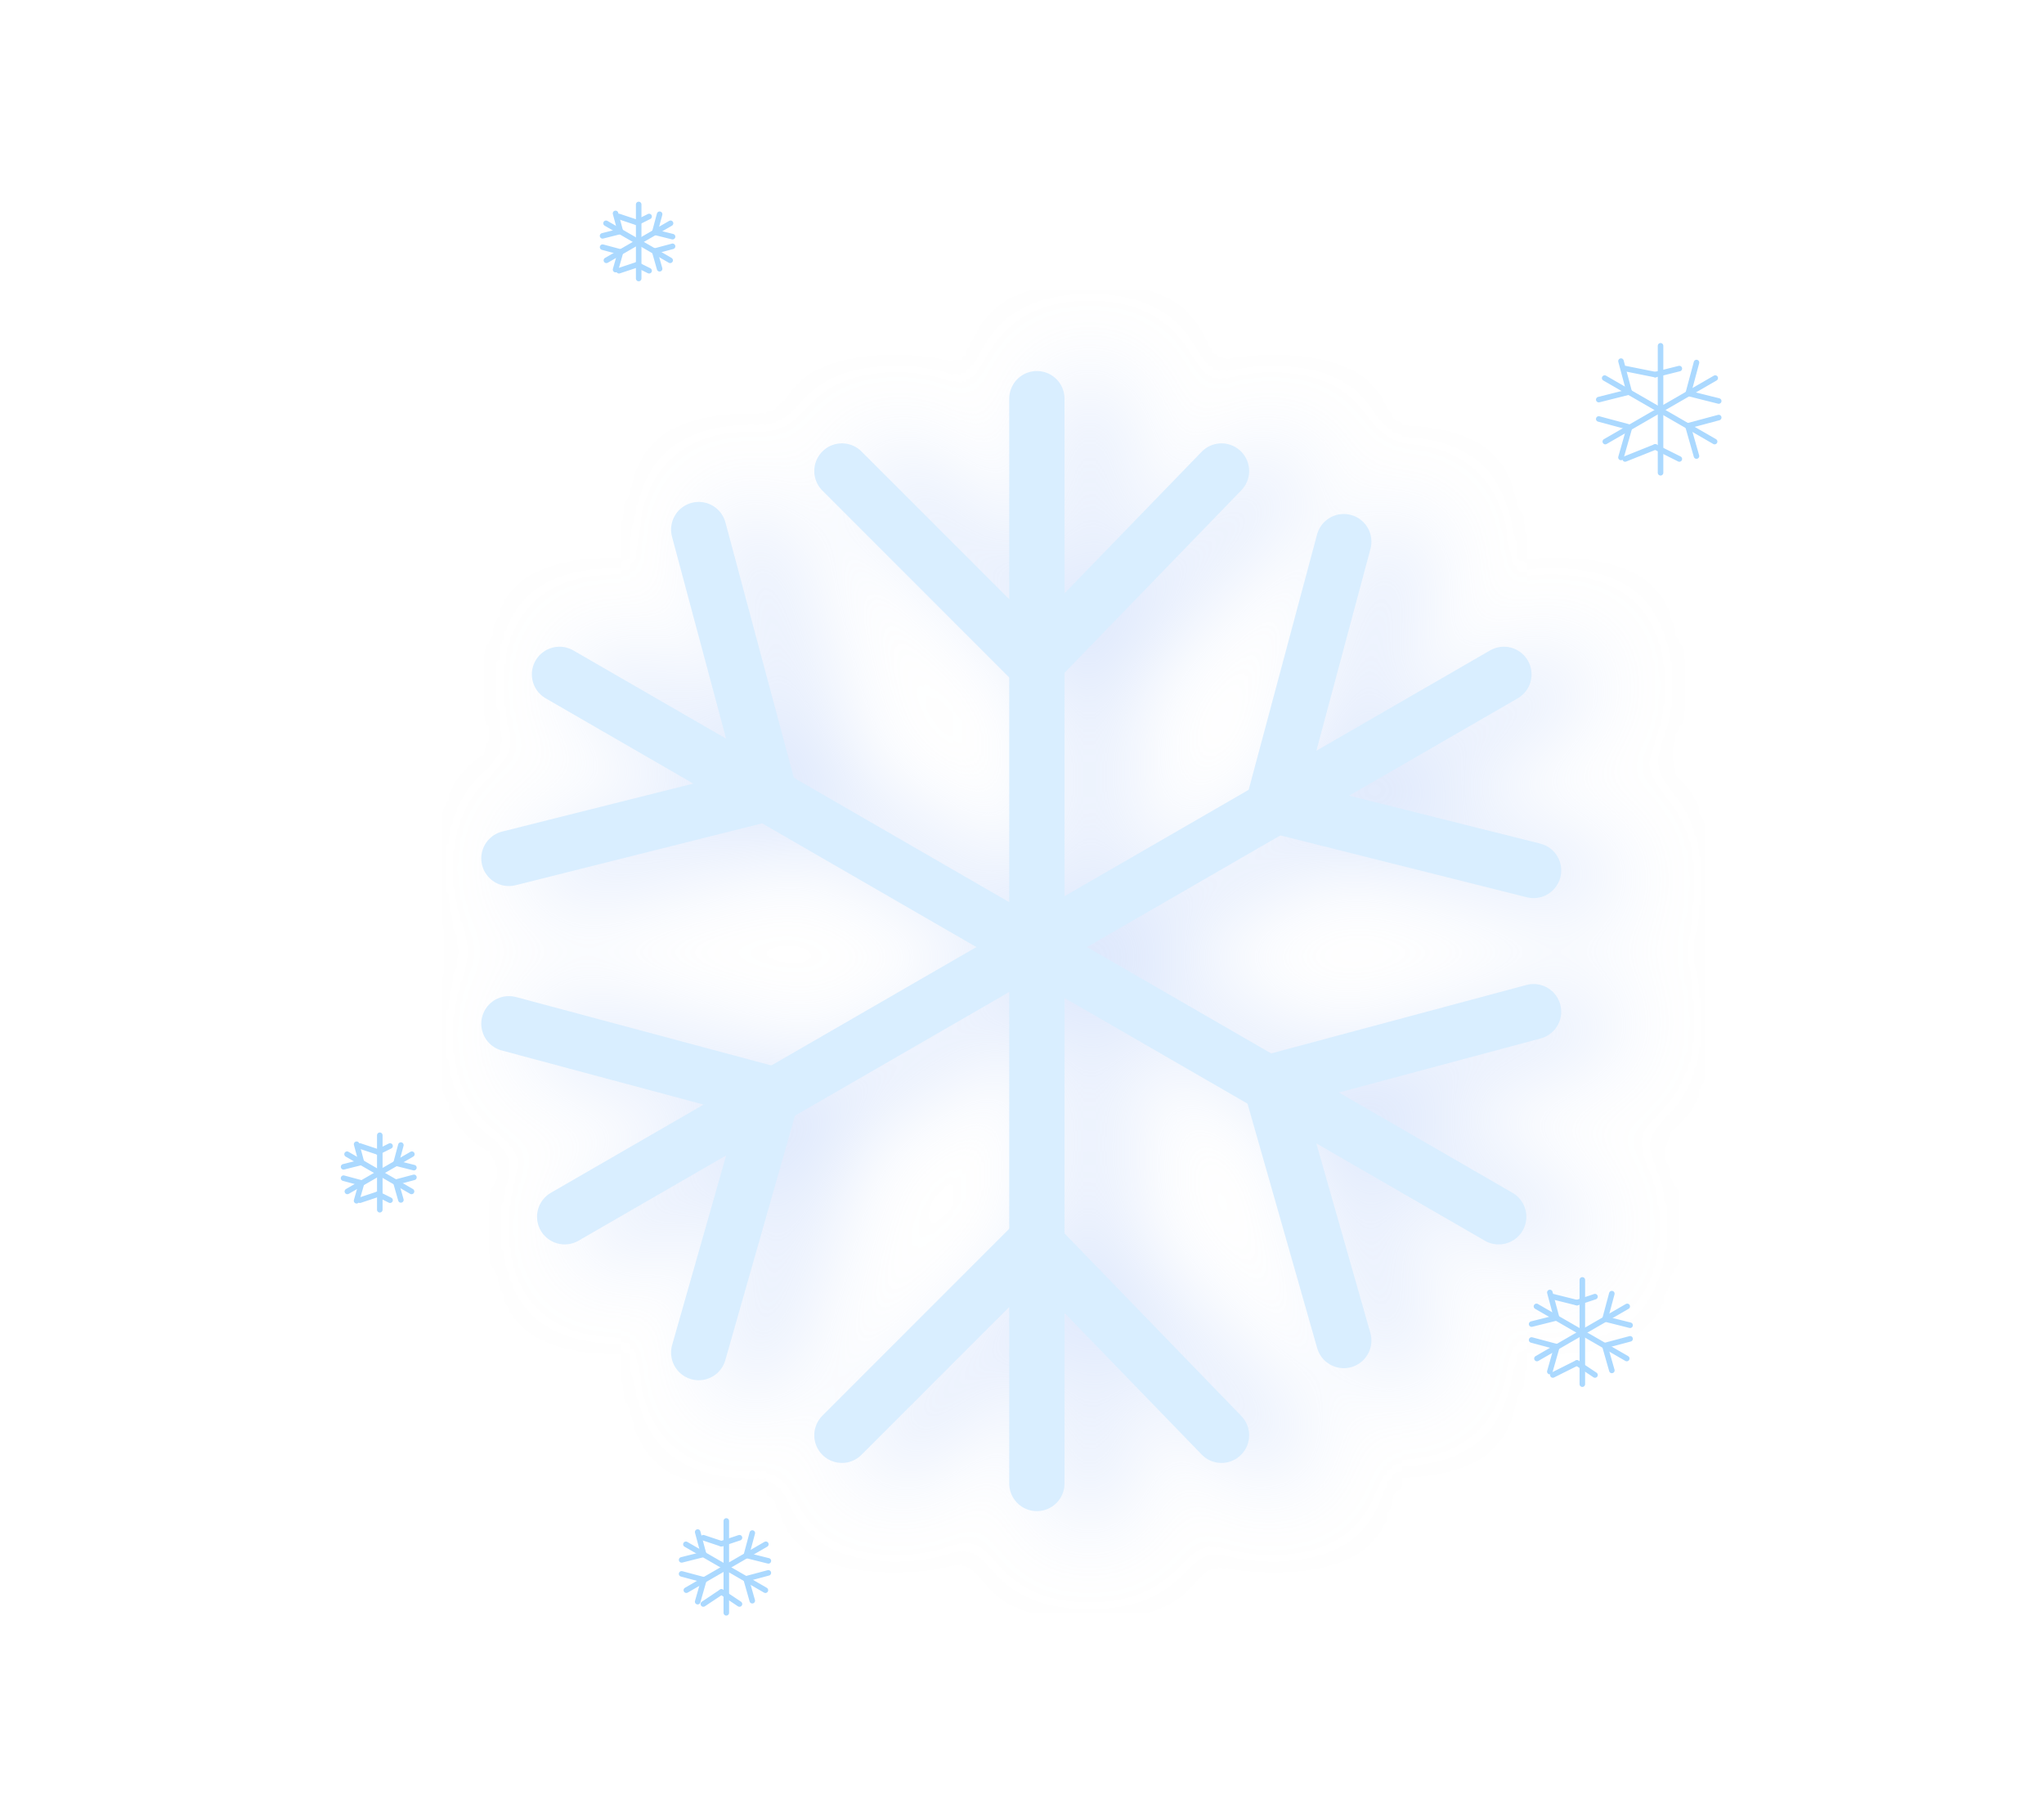
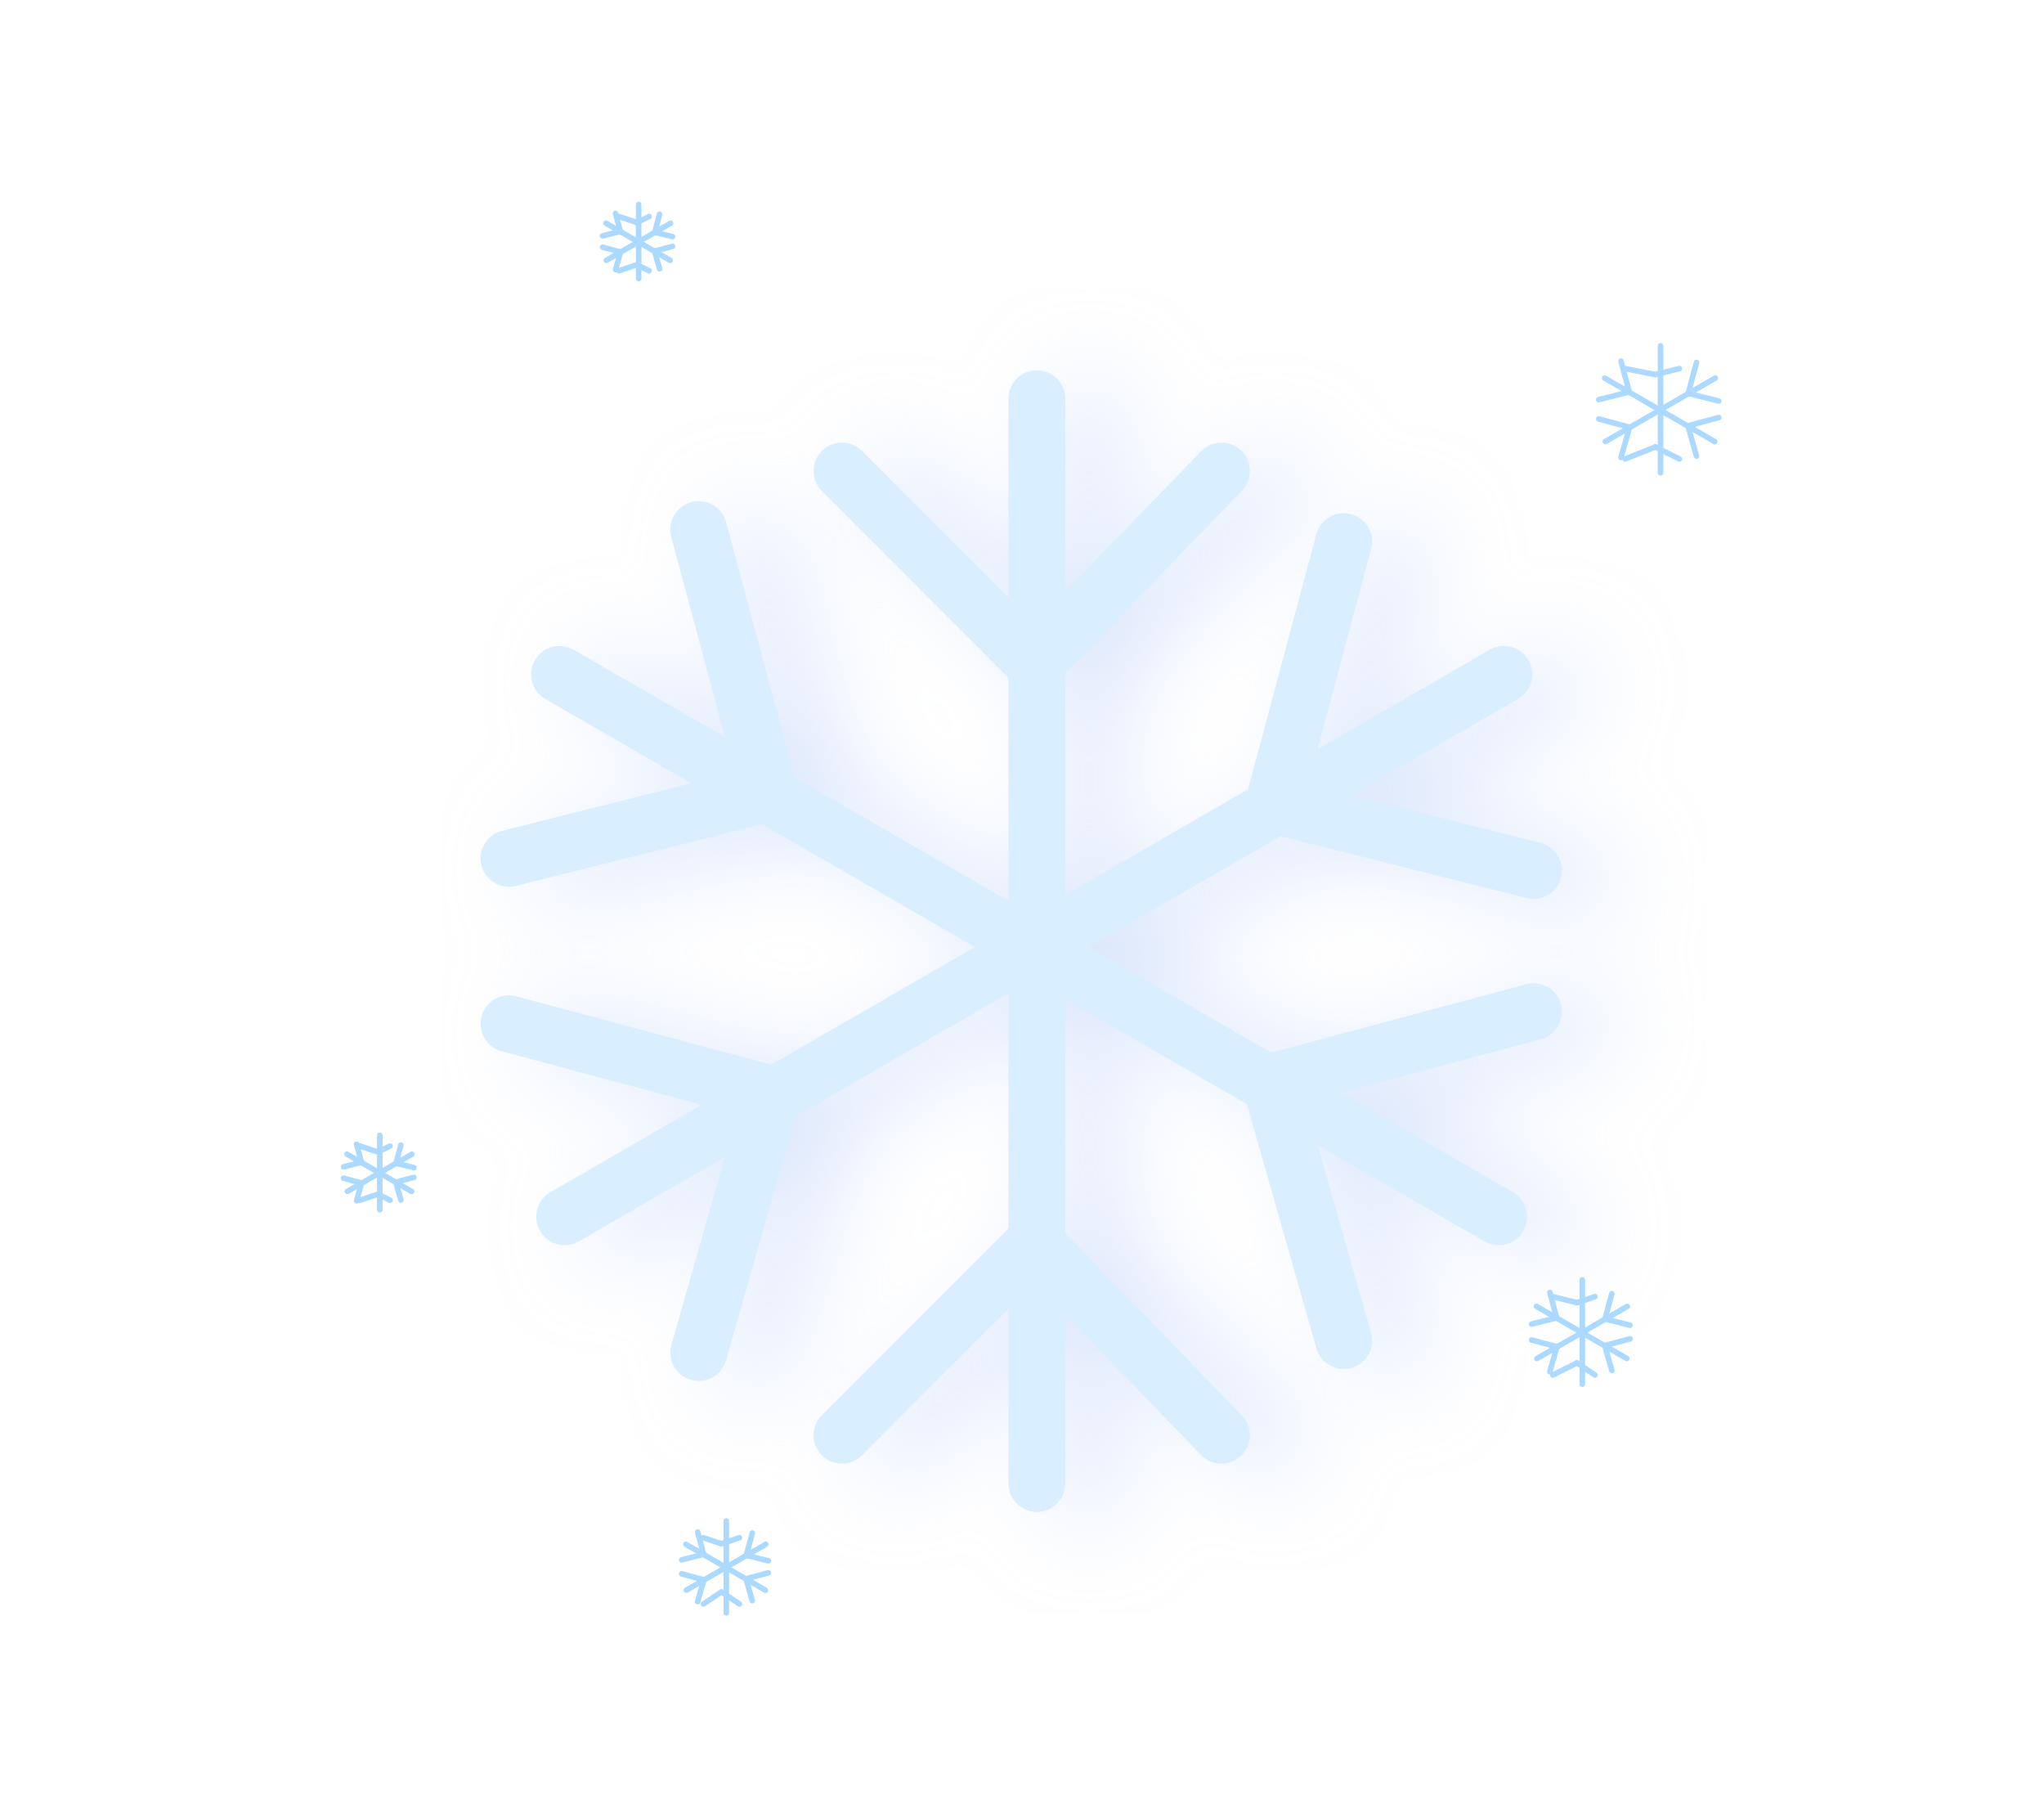
<svg xmlns="http://www.w3.org/2000/svg" width="90" height="80" viewBox="0 0 90 80" fill="none">
-   <g filter="url(#filter0_d_145_7047)">
-     <path d="M45.655 17.55V65.302" stroke="#D9EEFF" stroke-width="2.435" stroke-linecap="round" />
-     <path d="M45.56 29.223L53.784 20.734" stroke="#D9EEFF" stroke-width="2.435" stroke-linecap="round" />
-     <path d="M45.56 29.223L37.071 20.734" stroke="#D9EEFF" stroke-width="2.435" stroke-linecap="round" />
-     <path d="M45.56 54.691L53.784 63.18" stroke="#D9EEFF" stroke-width="2.435" stroke-linecap="round" />
-     <path d="M45.56 54.691L37.071 63.18" stroke="#D9EEFF" stroke-width="2.435" stroke-linecap="round" />
-     <path d="M66.218 29.686L24.864 53.561" stroke="#D9EEFF" stroke-width="2.435" stroke-linecap="round" />
-     <path d="M56.061 35.44L67.525 38.317" stroke="#D9EEFF" stroke-width="2.435" stroke-linecap="round" />
-     <path d="M56.061 35.439L59.168 23.843" stroke="#D9EEFF" stroke-width="2.435" stroke-linecap="round" />
-     <path d="M34.006 48.173L30.766 59.54" stroke="#D9EEFF" stroke-width="2.435" stroke-linecap="round" />
-     <path d="M34.005 48.173L22.409 45.066" stroke="#D9EEFF" stroke-width="2.435" stroke-linecap="round" />
-     <path d="M65.99 53.562L24.636 29.686" stroke="#D9EEFF" stroke-width="2.435" stroke-linecap="round" />
-     <path d="M55.928 47.643L59.168 59.009" stroke="#D9EEFF" stroke-width="2.435" stroke-linecap="round" />
-     <path d="M55.928 47.643L67.525 44.535" stroke="#D9EEFF" stroke-width="2.435" stroke-linecap="round" />
-     <path d="M33.873 34.909L22.409 37.786" stroke="#D9EEFF" stroke-width="2.435" stroke-linecap="round" />
-     <path d="M33.873 34.909L30.766 23.312" stroke="#D9EEFF" stroke-width="2.435" stroke-linecap="round" />
+   <g filter="url(#filter0_d_178_1295)">
+     <path d="M45.655 17.55V65.302" stroke="#D9EEFF" stroke-width="2.5" stroke-linecap="round" />
+     <path d="M45.56 29.223L53.784 20.734" stroke="#D9EEFF" stroke-width="2.5" stroke-linecap="round" />
+     <path d="M45.56 29.223L37.071 20.734" stroke="#D9EEFF" stroke-width="2.5" stroke-linecap="round" />
+     <path d="M45.56 54.691L53.784 63.18" stroke="#D9EEFF" stroke-width="2.5" stroke-linecap="round" />
+     <path d="M45.56 54.691L37.071 63.18" stroke="#D9EEFF" stroke-width="2.5" stroke-linecap="round" />
+     <path d="M66.218 29.686L24.863 53.561" stroke="#D9EEFF" stroke-width="2.5" stroke-linecap="round" />
+     <path d="M56.061 35.44L67.525 38.317" stroke="#D9EEFF" stroke-width="2.5" stroke-linecap="round" />
+     <path d="M56.061 35.439L59.168 23.843" stroke="#D9EEFF" stroke-width="2.5" stroke-linecap="round" />
+     <path d="M34.006 48.173L30.766 59.54" stroke="#D9EEFF" stroke-width="2.5" stroke-linecap="round" />
+     <path d="M34.006 48.173L22.409 45.066" stroke="#D9EEFF" stroke-width="2.5" stroke-linecap="round" />
+     <path d="M65.99 53.562L24.636 29.686" stroke="#D9EEFF" stroke-width="2.5" stroke-linecap="round" />
+     <path d="M55.928 47.643L59.168 59.009" stroke="#D9EEFF" stroke-width="2.5" stroke-linecap="round" />
+     <path d="M55.928 47.643L67.525 44.535" stroke="#D9EEFF" stroke-width="2.5" stroke-linecap="round" />
+     <path d="M33.873 34.909L22.409 37.786" stroke="#D9EEFF" stroke-width="2.5" stroke-linecap="round" />
+     <path d="M33.873 34.909L30.766 23.312" stroke="#D9EEFF" stroke-width="2.5" stroke-linecap="round" />
  </g>
-   <path d="M28.122 9V12.261" stroke="#ABD9FF" stroke-width="0.244" stroke-linecap="round" />
-   <path d="M28.051 9.796L28.581 9.53" stroke="#ABD9FF" stroke-width="0.244" stroke-linecap="round" />
-   <path d="M28.051 9.796L27.255 9.53" stroke="#ABD9FF" stroke-width="0.244" stroke-linecap="round" />
-   <path d="M28.051 11.653L28.581 11.918" stroke="#ABD9FF" stroke-width="0.244" stroke-linecap="round" />
-   <path d="M28.051 11.653L27.255 11.918" stroke="#ABD9FF" stroke-width="0.244" stroke-linecap="round" />
+   <path d="M28.121 9V12.261" stroke="#ABD9FF" stroke-width="0.244" stroke-linecap="round" />
+   <path d="M28.05 9.796L28.581 9.53" stroke="#ABD9FF" stroke-width="0.244" stroke-linecap="round" />
+   <path d="M28.05 9.796L27.255 9.53" stroke="#ABD9FF" stroke-width="0.244" stroke-linecap="round" />
+   <path d="M28.05 11.653L28.581 11.918" stroke="#ABD9FF" stroke-width="0.244" stroke-linecap="round" />
+   <path d="M28.05 11.653L27.255 11.918" stroke="#ABD9FF" stroke-width="0.244" stroke-linecap="round" />
  <path d="M29.525 9.829L26.7 11.46" stroke="#ABD9FF" stroke-width="0.244" stroke-linecap="round" />
  <path d="M28.831 10.222L29.614 10.418" stroke="#ABD9FF" stroke-width="0.244" stroke-linecap="round" />
-   <path d="M28.831 10.222L29.044 9.43" stroke="#ABD9FF" stroke-width="0.244" stroke-linecap="round" />
+   <path d="M28.831 10.222L29.043 9.43" stroke="#ABD9FF" stroke-width="0.244" stroke-linecap="round" />
  <path d="M27.325 11.092L27.104 11.868" stroke="#ABD9FF" stroke-width="0.244" stroke-linecap="round" />
  <path d="M27.325 11.092L26.533 10.88" stroke="#ABD9FF" stroke-width="0.244" stroke-linecap="round" />
  <path d="M29.508 11.46L26.684 9.829" stroke="#ABD9FF" stroke-width="0.244" stroke-linecap="round" />
-   <path d="M28.823 11.055L29.044 11.832" stroke="#ABD9FF" stroke-width="0.244" stroke-linecap="round" />
+   <path d="M28.822 11.055L29.043 11.832" stroke="#ABD9FF" stroke-width="0.244" stroke-linecap="round" />
  <path d="M28.822 11.055L29.614 10.843" stroke="#ABD9FF" stroke-width="0.244" stroke-linecap="round" />
  <path d="M27.315 10.185L26.532 10.382" stroke="#ABD9FF" stroke-width="0.244" stroke-linecap="round" />
-   <path d="M27.316 10.185L27.103 9.394" stroke="#ABD9FF" stroke-width="0.244" stroke-linecap="round" />
+   <path d="M27.315 10.185L27.103 9.394" stroke="#ABD9FF" stroke-width="0.244" stroke-linecap="round" />
  <path d="M73.116 15.222V20.812" stroke="#ABD9FF" stroke-width="0.244" stroke-linecap="round" />
  <path d="M72.883 16.49L73.944 16.224" stroke="#ABD9FF" stroke-width="0.244" stroke-linecap="round" />
  <path d="M72.883 16.49L71.557 16.224" stroke="#ABD9FF" stroke-width="0.244" stroke-linecap="round" />
  <path d="M72.883 19.674L73.944 20.204" stroke="#ABD9FF" stroke-width="0.244" stroke-linecap="round" />
  <path d="M72.883 19.673L71.557 20.204" stroke="#ABD9FF" stroke-width="0.244" stroke-linecap="round" />
-   <path d="M75.524 16.642L70.683 19.438" stroke="#ABD9FF" stroke-width="0.244" stroke-linecap="round" />
+   <path d="M75.525 16.642L70.683 19.438" stroke="#ABD9FF" stroke-width="0.244" stroke-linecap="round" />
  <path d="M74.335 17.316L75.677 17.653" stroke="#ABD9FF" stroke-width="0.244" stroke-linecap="round" />
  <path d="M74.335 17.316L74.699 15.958" stroke="#ABD9FF" stroke-width="0.244" stroke-linecap="round" />
-   <path d="M71.752 18.807L71.373 20.137" stroke="#ABD9FF" stroke-width="0.244" stroke-linecap="round" />
+   <path d="M71.753 18.807L71.374 20.137" stroke="#ABD9FF" stroke-width="0.244" stroke-linecap="round" />
  <path d="M71.753 18.807L70.395 18.443" stroke="#ABD9FF" stroke-width="0.244" stroke-linecap="round" />
-   <path d="M75.497 19.438L70.655 16.643" stroke="#ABD9FF" stroke-width="0.244" stroke-linecap="round" />
-   <path d="M74.319 18.745L74.698 20.076" stroke="#ABD9FF" stroke-width="0.244" stroke-linecap="round" />
+   <path d="M75.497 19.438L70.656 16.643" stroke="#ABD9FF" stroke-width="0.244" stroke-linecap="round" />
+   <path d="M74.319 18.745L74.699 20.076" stroke="#ABD9FF" stroke-width="0.244" stroke-linecap="round" />
  <path d="M74.319 18.745L75.677 18.381" stroke="#ABD9FF" stroke-width="0.244" stroke-linecap="round" />
  <path d="M71.737 17.254L70.395 17.591" stroke="#ABD9FF" stroke-width="0.244" stroke-linecap="round" />
  <path d="M71.737 17.254L71.374 15.896" stroke="#ABD9FF" stroke-width="0.244" stroke-linecap="round" />
  <path d="M69.672 56.341V60.931" stroke="#ABD9FF" stroke-width="0.244" stroke-linecap="round" />
-   <path d="M69.434 57.343L70.23 57.078" stroke="#ABD9FF" stroke-width="0.244" stroke-linecap="round" />
+   <path d="M69.435 57.343L70.23 57.078" stroke="#ABD9FF" stroke-width="0.244" stroke-linecap="round" />
  <path d="M69.435 57.343L68.374 57.078" stroke="#ABD9FF" stroke-width="0.244" stroke-linecap="round" />
-   <path d="M69.434 59.996L70.23 60.527" stroke="#ABD9FF" stroke-width="0.244" stroke-linecap="round" />
+   <path d="M69.435 59.996L70.23 60.527" stroke="#ABD9FF" stroke-width="0.244" stroke-linecap="round" />
  <path d="M69.435 59.996L68.374 60.527" stroke="#ABD9FF" stroke-width="0.244" stroke-linecap="round" />
  <path d="M71.649 57.507L67.674 59.802" stroke="#ABD9FF" stroke-width="0.244" stroke-linecap="round" />
-   <path d="M70.673 58.06L71.775 58.337" stroke="#ABD9FF" stroke-width="0.244" stroke-linecap="round" />
+   <path d="M70.672 58.06L71.774 58.337" stroke="#ABD9FF" stroke-width="0.244" stroke-linecap="round" />
  <path d="M70.672 58.06L70.971 56.946" stroke="#ABD9FF" stroke-width="0.244" stroke-linecap="round" />
  <path d="M68.552 59.284L68.241 60.377" stroke="#ABD9FF" stroke-width="0.244" stroke-linecap="round" />
  <path d="M68.552 59.284L67.438 58.986" stroke="#ABD9FF" stroke-width="0.244" stroke-linecap="round" />
  <path d="M71.628 59.802L67.653 57.507" stroke="#ABD9FF" stroke-width="0.244" stroke-linecap="round" />
  <path d="M70.66 59.233L70.972 60.326" stroke="#ABD9FF" stroke-width="0.244" stroke-linecap="round" />
-   <path d="M70.661 59.233L71.775 58.935" stroke="#ABD9FF" stroke-width="0.244" stroke-linecap="round" />
-   <path d="M68.54 58.01L67.439 58.286" stroke="#ABD9FF" stroke-width="0.244" stroke-linecap="round" />
-   <path d="M68.541 58.01L68.242 56.895" stroke="#ABD9FF" stroke-width="0.244" stroke-linecap="round" />
+   <path d="M70.66 59.233L71.775 58.935" stroke="#ABD9FF" stroke-width="0.244" stroke-linecap="round" />
+   <path d="M68.54 58.01L67.438 58.286" stroke="#ABD9FF" stroke-width="0.244" stroke-linecap="round" />
+   <path d="M68.54 58.01L68.242 56.895" stroke="#ABD9FF" stroke-width="0.244" stroke-linecap="round" />
  <path d="M31.98 66.952V70.996" stroke="#ABD9FF" stroke-width="0.244" stroke-linecap="round" />
  <path d="M31.765 67.955L32.56 67.69" stroke="#ABD9FF" stroke-width="0.244" stroke-linecap="round" />
-   <path d="M31.765 67.955L30.969 67.69" stroke="#ABD9FF" stroke-width="0.244" stroke-linecap="round" />
+   <path d="M31.764 67.955L30.968 67.69" stroke="#ABD9FF" stroke-width="0.244" stroke-linecap="round" />
  <path d="M31.765 70.077L32.56 70.608" stroke="#ABD9FF" stroke-width="0.244" stroke-linecap="round" />
-   <path d="M31.765 70.077L30.969 70.608" stroke="#ABD9FF" stroke-width="0.244" stroke-linecap="round" />
+   <path d="M31.764 70.077L30.968 70.608" stroke="#ABD9FF" stroke-width="0.244" stroke-linecap="round" />
  <path d="M33.722 67.978L30.22 70" stroke="#ABD9FF" stroke-width="0.244" stroke-linecap="round" />
-   <path d="M32.862 68.466L33.833 68.709" stroke="#ABD9FF" stroke-width="0.244" stroke-linecap="round" />
-   <path d="M32.862 68.466L33.125 67.484" stroke="#ABD9FF" stroke-width="0.244" stroke-linecap="round" />
-   <path d="M30.994 69.544L30.719 70.506" stroke="#ABD9FF" stroke-width="0.244" stroke-linecap="round" />
-   <path d="M30.994 69.544L30.012 69.281" stroke="#ABD9FF" stroke-width="0.244" stroke-linecap="round" />
-   <path d="M33.702 70.001L30.201 67.98" stroke="#ABD9FF" stroke-width="0.244" stroke-linecap="round" />
-   <path d="M32.85 69.5L33.124 70.463" stroke="#ABD9FF" stroke-width="0.244" stroke-linecap="round" />
-   <path d="M32.85 69.5L33.831 69.237" stroke="#ABD9FF" stroke-width="0.244" stroke-linecap="round" />
+   <path d="M32.862 68.465L33.833 68.709" stroke="#ABD9FF" stroke-width="0.244" stroke-linecap="round" />
+   <path d="M32.862 68.465L33.125 67.483" stroke="#ABD9FF" stroke-width="0.244" stroke-linecap="round" />
+   <path d="M30.994 69.543L30.719 70.506" stroke="#ABD9FF" stroke-width="0.244" stroke-linecap="round" />
+   <path d="M30.994 69.543L30.012 69.28" stroke="#ABD9FF" stroke-width="0.244" stroke-linecap="round" />
+   <path d="M33.702 70.001L30.2 67.98" stroke="#ABD9FF" stroke-width="0.244" stroke-linecap="round" />
+   <path d="M32.849 69.5L33.124 70.463" stroke="#ABD9FF" stroke-width="0.244" stroke-linecap="round" />
+   <path d="M32.849 69.5L33.831 69.237" stroke="#ABD9FF" stroke-width="0.244" stroke-linecap="round" />
  <path d="M30.983 68.422L30.012 68.666" stroke="#ABD9FF" stroke-width="0.244" stroke-linecap="round" />
  <path d="M30.983 68.422L30.72 67.44" stroke="#ABD9FF" stroke-width="0.244" stroke-linecap="round" />
  <path d="M16.723 49.973V53.253" stroke="#ABD9FF" stroke-width="0.244" stroke-linecap="round" />
-   <path d="M16.644 50.711L17.175 50.446" stroke="#ABD9FF" stroke-width="0.244" stroke-linecap="round" />
+   <path d="M16.644 50.711L17.174 50.446" stroke="#ABD9FF" stroke-width="0.244" stroke-linecap="round" />
  <path d="M16.644 50.711L15.848 50.446" stroke="#ABD9FF" stroke-width="0.244" stroke-linecap="round" />
-   <path d="M16.644 52.568L17.175 52.833" stroke="#ABD9FF" stroke-width="0.244" stroke-linecap="round" />
+   <path d="M16.644 52.568L17.174 52.833" stroke="#ABD9FF" stroke-width="0.244" stroke-linecap="round" />
  <path d="M16.644 52.568L15.848 52.833" stroke="#ABD9FF" stroke-width="0.244" stroke-linecap="round" />
  <path d="M18.135 50.807L15.295 52.447" stroke="#ABD9FF" stroke-width="0.244" stroke-linecap="round" />
  <path d="M17.438 51.202L18.225 51.4" stroke="#ABD9FF" stroke-width="0.244" stroke-linecap="round" />
  <path d="M17.438 51.202L17.651 50.406" stroke="#ABD9FF" stroke-width="0.244" stroke-linecap="round" />
  <path d="M15.922 52.077L15.7 52.857" stroke="#ABD9FF" stroke-width="0.244" stroke-linecap="round" />
-   <path d="M15.923 52.077L15.127 51.863" stroke="#ABD9FF" stroke-width="0.244" stroke-linecap="round" />
+   <path d="M15.922 52.077L15.126 51.863" stroke="#ABD9FF" stroke-width="0.244" stroke-linecap="round" />
  <path d="M18.121 52.447L15.281 50.807" stroke="#ABD9FF" stroke-width="0.244" stroke-linecap="round" />
  <path d="M17.43 52.04L17.652 52.82" stroke="#ABD9FF" stroke-width="0.244" stroke-linecap="round" />
-   <path d="M17.429 52.04L18.226 51.827" stroke="#ABD9FF" stroke-width="0.244" stroke-linecap="round" />
-   <path d="M15.915 51.166L15.128 51.363" stroke="#ABD9FF" stroke-width="0.244" stroke-linecap="round" />
+   <path d="M17.43 52.04L18.226 51.827" stroke="#ABD9FF" stroke-width="0.244" stroke-linecap="round" />
+   <path d="M15.916 51.165L15.129 51.363" stroke="#ABD9FF" stroke-width="0.244" stroke-linecap="round" />
  <path d="M15.916 51.165L15.702 50.369" stroke="#ABD9FF" stroke-width="0.244" stroke-linecap="round" />
  <defs>
-     <filter id="filter0_d_145_7047" x="19.5" y="12.795" width="55.552" height="58.187" filterUnits="userSpaceOnUse" color-interpolation-filters="sRGB">
+     <filter id="filter0_d_178_1295" x="19.468" y="12.762" width="55.617" height="58.252" filterUnits="userSpaceOnUse" color-interpolation-filters="sRGB">
      <feFlood flood-opacity="0" result="BackgroundImageFix" />
      <feColorMatrix in="SourceAlpha" type="matrix" values="0 0 0 0 0 0 0 0 0 0 0 0 0 0 0 0 0 0 127 0" result="hardAlpha" />
      <feOffset dx="2.31" dy="0.462" />
      <feGaussianBlur stdDeviation="2" />
      <feColorMatrix type="matrix" values="0 0 0 0 0.718 0 0 0 0 0.807 0 0 0 0 0.979 0 0 0 0.5 0" />
-       <feBlend mode="normal" in2="BackgroundImageFix" result="effect1_dropShadow_145_7047" />
-       <feBlend mode="normal" in="SourceGraphic" in2="effect1_dropShadow_145_7047" result="shape" />
+       <feBlend mode="normal" in2="BackgroundImageFix" result="effect1_dropShadow_178_1295" />
+       <feBlend mode="normal" in="SourceGraphic" in2="effect1_dropShadow_178_1295" result="shape" />
    </filter>
  </defs>
</svg>
